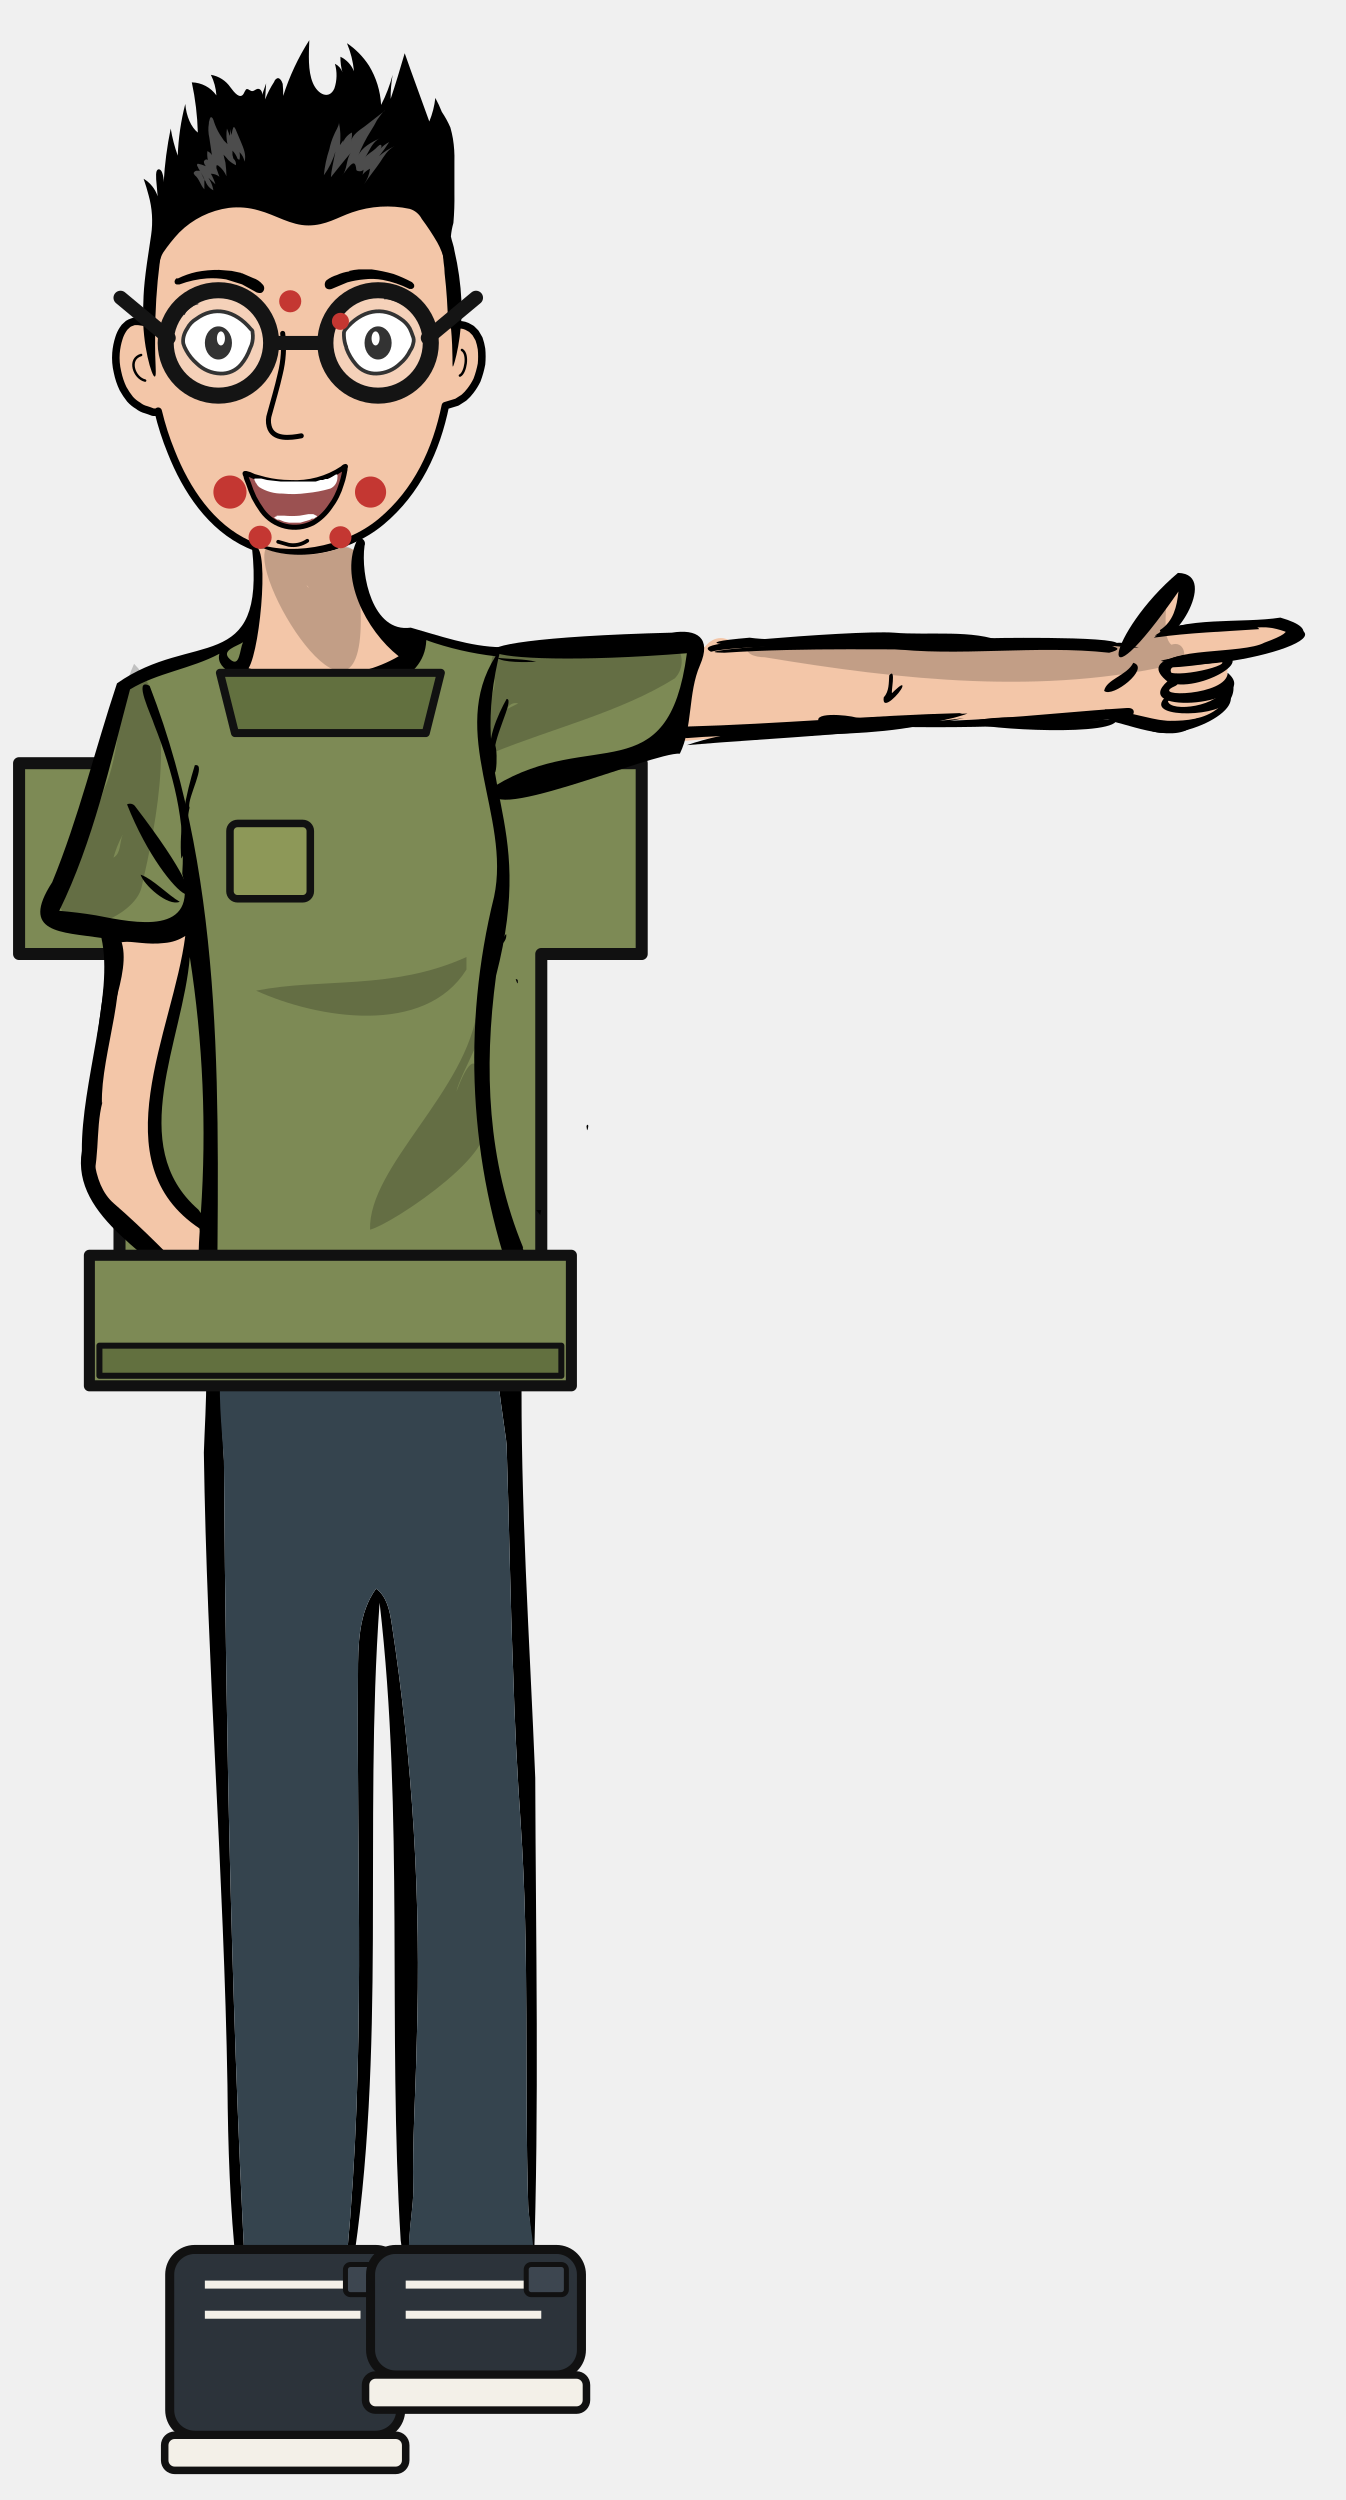
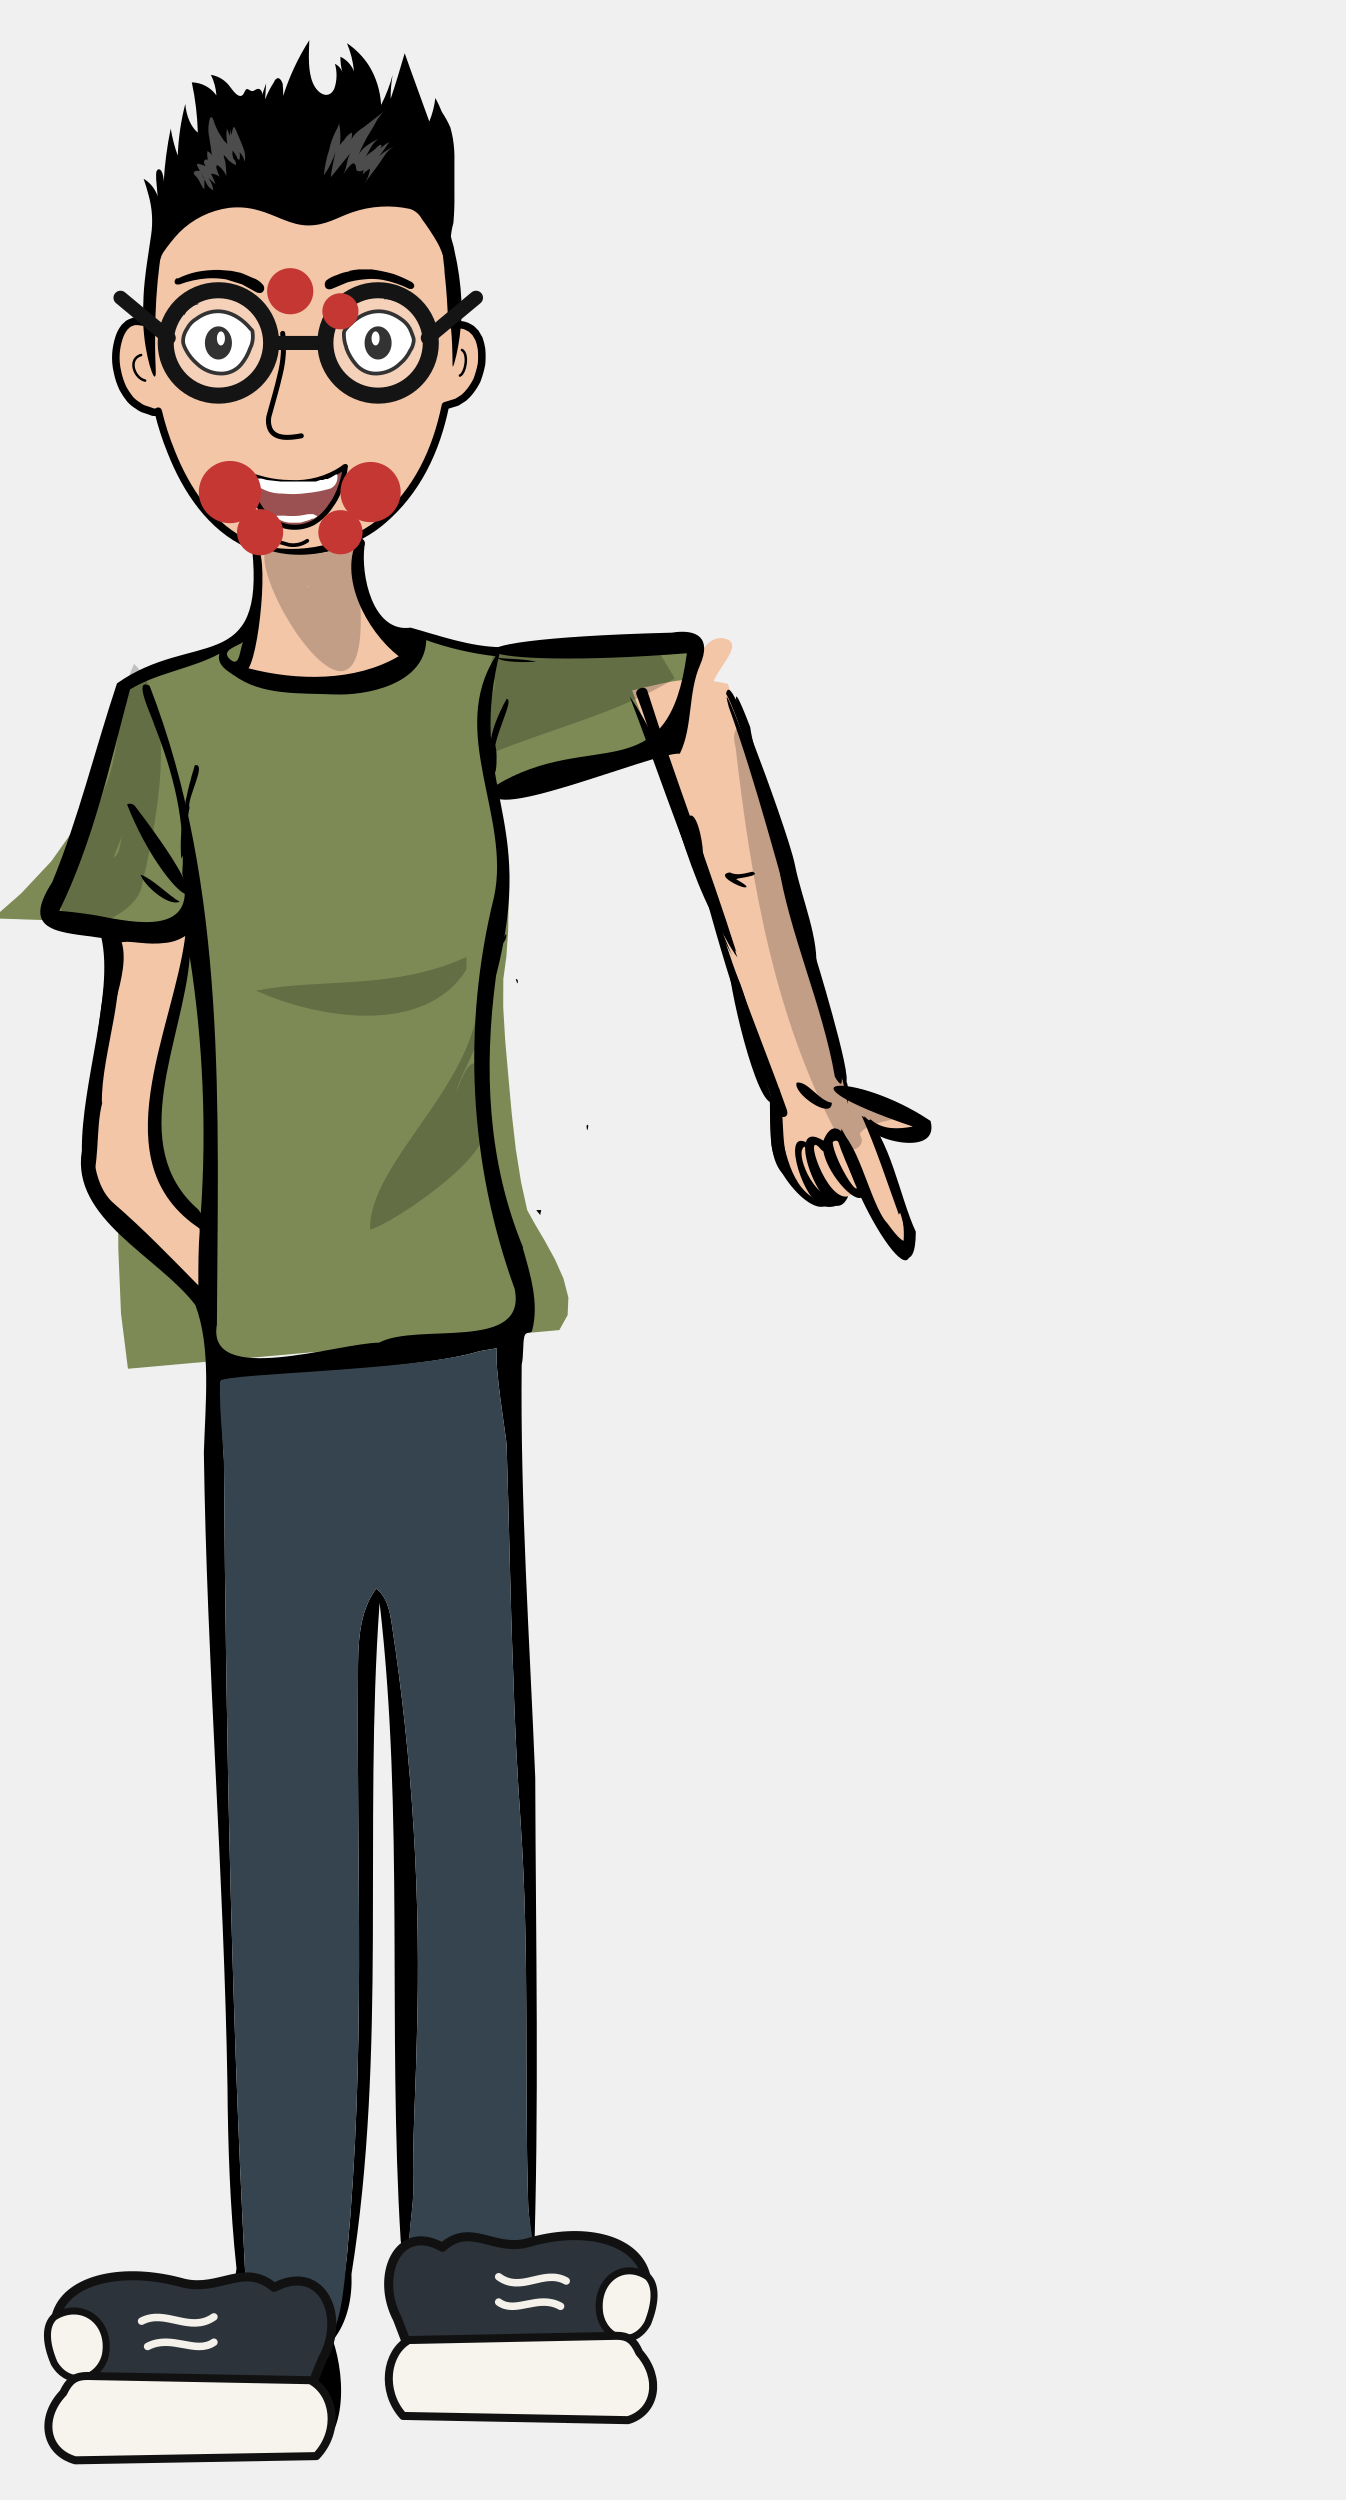
<svg xmlns="http://www.w3.org/2000/svg" width="267.9" height="497.9" viewBox="190.2 50 267.9 497.9">
-   <path fill="#7d8a55" stroke="#111" stroke-linejoin="round" stroke-width="2.4" d="M214 190h84v12h20v38h-20v82h-84v-82h-20v-38h20Z" />
  <svg width="500" height="600" preserveAspectRatio="xMidYMin slice" style="overflow:visible" viewBox="0 0 500 600">
    <svg width="500" height="600" style="overflow:visible">
      <svg width="500" height="600" preserveAspectRatio="xMidYMin slice" style="overflow:visible" viewBox="0 0 500 600">
        <svg viewBox="0 0 500 600">
          <path fill="#f3c6a8" stroke="#000" stroke-linecap="round" stroke-linejoin="round" stroke-width="1.5" d="M286.1 119.5a11.7 11.7 0 0 0-.5-2l-.7-1.2-.8-.8-.9-.5a3.5 3.5 0 0 0-1.1-.3h-1.9c-.1-3.5-.3-6.9-.7-10.3a16 16 0 0 0-.2-2.2c-.5-6.1-1.6-12.5-5.9-17.1s-11.7-4.9-17.7-5-13.5 0-19.8 2.4a22.2 22.2 0 0 0-9.5 6.5c-2.6 3.2-3.8 7.1-4.7 11a64 64 0 0 0-2 14.4l-.2-.2h-.4l-1.4-.2h-.8l-.8.3a1.8 1.8 0 0 0-.7.5 2.7 2.7 0 0 0-.7.8 6.7 6.7 0 0 0-.8 1.7 13.3 13.3 0 0 0-.6 3 12.2 12.2 0 0 0 .3 3.8 14.2 14.2 0 0 0 1.1 3.3 15.3 15.3 0 0 0 1.4 2.1 6.5 6.5 0 0 0 1.6 1.3 4 4 0 0 0 1.6.8l.6.2.8.3h.8l.2-.2a55 55 0 0 0 2.6 8.1c3 7.6 7.9 15 15.4 18.4s19.2 1.5 26.4-4.5 11-14.3 12.8-23.1l2.3-.7 1.4-.9a8.6 8.6 0 0 0 1.3-1.4 12 12 0 0 0 1.3-2.1 19 19 0 0 0 .9-3.2 16 16 0 0 0 0-3" />
          <path fill="none" stroke="#000" stroke-linecap="round" stroke-linejoin="round" stroke-width=".5" d="M218.3 120.7c-2.7.8-1.4 4.6.8 5.1m63.1-6.1c1.4.8.7 4.6-.4 5.1" />
          <path d="M282.1 109.9a56 56 0 0 0-1.4-10c-.1-.9-.5-1.8-.7-2.8a14 14 0 0 1 .5-2.7 57 57 0 0 0 .2-5.9v-6.3a24 24 0 0 0-.3-4.6 23 23 0 0 0-.5-2.2 18.7 18.7 0 0 0-1.7-3.1 24 24 0 0 0-1.3-2.8 17.1 17.1 0 0 1-1.2 4.7c-1.6-4.5-3.3-9-4.9-13.6-.9 3.1-1.8 6.1-2.8 9.1a26 26 0 0 1 .4-4.8 30 30 0 0 1-2.3 6 16.7 16.7 0 0 0-2.4-7.8 15.8 15.8 0 0 0-4.4-4.5 19.2 19.2 0 0 1 1.4 5.6 5.5 5.5 0 0 0-2.7-2.9 10.6 10.6 0 0 0 .4 3.1 2.9 2.9 0 0 0-1.5-1.7 8.2 8.2 0 0 1-.1 4.9c-1 2.3-3.3 1.3-4.3-1.1s-.8-5.6-.7-8.5a47.5 47.5 0 0 0-5.2 11.1 18.5 18.5 0 0 0-.1-2.4c-.2-.7-.7-1.3-1.1-1.1a1.1 1.1 0 0 0-.6.7 19.2 19.2 0 0 0-1.8 3.5c.1-1 .1-2.1.2-3.2l-.8 2.3c.1-.7-.4-1.3-.9-1.2s-.8.6-1.3.4-.6-.5-1-.3a7 7 0 0 0-.5.9c-.7 1.1-1.8-.2-2.6-1.3a5.9 5.9 0 0 0-3.9-2.5 10.8 10.8 0 0 1 1.1 4.1 6.2 6.2 0 0 0-4.9-2.6 54.7 54.7 0 0 1 1.2 10c-1.3-1-2.3-3.2-2.5-5.7a48.2 48.2 0 0 0-1.5 10.3 30.5 30.5 0 0 1-1.4-5.4 73 73 0 0 0-1.4 10.7 5.4 5.4 0 0 0-.3-1.9c-.2-.6-.7-.9-1-.5s-.2 1.2-.2 1.8l.3 3.4a6.4 6.4 0 0 0-2.8-3.5c.4 1.1.7 2.2 1 3.3a19.1 19.1 0 0 1 .5 7.9c-1.4 9.1-1.5 10.7-1.6 14.9-.2 7.2 1.8 13.4 2.3 13.3s0-2.1.1-8.3a113 113 0 0 1 .9-14.3 4.8 4.8 0 0 1 .7-2.1 33 33 0 0 1 3.2-4 17.3 17.3 0 0 1 9.9-4.9 14.7 14.7 0 0 1 5.9.5c3.4.9 6.4 3 9.9 3s5.8-1.6 8.7-2.6a21.4 21.4 0 0 1 11.5-.7 4 4 0 0 1 2.4 2 48 48 0 0 1 3.1 4.7c2.7 4.8 2.2 11.3 2.7 16.8s.2 7.9.4 7.9 2-6.2 1.7-13.1" />
          <path fill="#fff" d="m257.9 78.9.7-1v.5c0-.7 1.1-1.8 1.7-2a5.5 5.5 0 0 1-.2 1.8c.2-1.3 1.7-2.3 2.7-3l4.1-3.2c-.3 0-1.4 1.6-1.6 1.9a23 23 0 0 1-1.2 2.1 30.6 30.6 0 0 0-2.6 5.1c.7-1.8 2.8-2.8 4.4-3.6-1.6.8-2.1 2.5-3 3.9.4-.7 1.5-1.2 2.1-1.8s.9-.9 1.1-.7 0 .6-.2.8a5.9 5.9 0 0 1 1.8-1.4 28 28 0 0 1-2 2.8 12.7 12.7 0 0 1 3.1-2c-1.4.7-2.1 2-2.9 3.2s-2.2 2.9-3.2 4.4a6.9 6.9 0 0 0 1.2-3.1 4.4 4.4 0 0 0-1.5 1.2 4.4 4.4 0 0 0 .2-1 1 1 0 0 1-.9.3c-.7-.1-.5-.3-.6-.8s-.3-1.2-1.1-.4-1.1 1.4-1.7 2.1c1.1-1.1.8-3.4 1.8-4.6-1.4 1.6-2.7 3.3-4 4.9a15 15 0 0 1 .3-2.1l.6-3a14.7 14.7 0 0 1-2.3 4.7 23 23 0 0 1 1.1-5.2 13 13 0 0 1 .9-2.8c.2-.6 1.1-1.9 1-2.5a13.7 13.7 0 0 1 .2 4.5m-28 4.8c.1 0 .2.2.2.3h-.8c-.3.1-.6.3-.5.6l.2.3c.9.7 1.1 2 1.9 2.8v-2a4.7 4.7 0 0 0-.5-1 7.5 7.5 0 0 0-.7-1.2.8.8 0 0 0-.2-.4c-.1-.2-.1-.4.1-.5l.8.2.8.3a1.5 1.5 0 0 1-.4-.9c.1-.4.6-.6.8-.3a5.5 5.5 0 0 1-.1-1.8 1.8 1.8 0 0 1 .9.8l-.5-3.4a7.7 7.7 0 0 1-.2-1.5 6.6 6.6 0 0 1 .1-1.4 1.3 1.3 0 0 1 .1-.6 2.1 2.1 0 0 1 .2-.6c.4-.3.7.7.7.8a12.3 12.3 0 0 0 1.2 2.6l.8 1.2.4.4.3.3a8.1 8.1 0 0 1-.1-3.1c.2.4.3.8.5 1.3s.1-.8.1-1.2a4.2 4.2 0 0 0 .4 1.2 3 3 0 0 1 .2-1.3c0-.1.1-.3.2-.3s.2.3.3.4l1.1 2.6c.5 1.2 1.1 2.6.7 3.9a3.5 3.5 0 0 0-1-1.9 3.8 3.8 0 0 1 0 1.5.5.5 0 0 1-.4-.2 4.4 4.4 0 0 0-1-1.6v.9c.1.2.1.5.2.7a1.5 1.5 0 0 1 .5 1.3 5.6 5.6 0 0 1-1.5-1l-.6-.7-.4-.4c0 .1.1.2.1.4l.3 1.2a25 25 0 0 1 .2 2.7 5.1 5.1 0 0 0-1.6-2.1c-.2-.1-.4-.2-.4.1v.4l.6 1.7a2.7 2.7 0 0 0-1.7-.6 10.2 10.2 0 0 1 .9 2.1l-1.4-1.3a6.3 6.3 0 0 1 1 2.5 3.1 3.1 0 0 1-1.6-1.9h-.1" opacity=".3" />
        </svg>
      </svg>
    </svg>
    <svg width="500" height="600" style="overflow:visible">
      <svg width="500" height="600" preserveAspectRatio="xMidYMin slice" style="overflow:visible" viewBox="0 0 500 600">
        <svg viewBox="0 0 500 600">
          <path stroke="#000" stroke-miterlimit="10" stroke-width=".5" d="m238.2 104.6 2.3 1a3.8 3.8 0 0 1 1.8 1.2.8.8 0 0 1 0 1.2c-.2.2-.6.1-.9 0l-2.9-1.6-3.2-1a17 17 0 0 0-3.9-.2 20 20 0 0 0-5.5 1.2h-.5c-.3-.1-.2-.5 0-.7h.3a16.3 16.3 0 0 1 3.7-1.3 22.5 22.5 0 0 1 4.4-.4l2.5.2 1.9.4m21.6-.3a8.4 8.4 0 0 0-2.4.7 6.3 6.3 0 0 0-2 1 .9.9 0 0 0-.1 1.2.9.9 0 0 0 .9.1l3.1-1.3a19 19 0 0 1 3.3-.6 12.8 12.8 0 0 1 3.9.1 20.7 20.7 0 0 1 5.3 1.8h.4a.4.4 0 0 0 .1-.7l-.2-.2a28 28 0 0 0-3.6-1.6 33 33 0 0 0-4.3-.9h-2.5a12.5 12.5 0 0 0-1.9.3m-2.3 1.7h-.1" />
          <path fill="none" stroke="#000" stroke-linecap="round" stroke-linejoin="round" d="M246.5 116.4a22.2 22.2 0 0 1-.5 8.1c-.6 2.7-1.4 5.3-2.1 7.9a4.3 4.3 0 0 0-.1 2.5c.7 2.8 4.3 2.3 6.4 1.9" />
          <path fill="#9b5151" stroke="#000" stroke-linecap="round" stroke-linejoin="round" d="M259 142.9c-.2 0-.5.3-.6.4a16.9 16.9 0 0 1-10.4 2.8 21.4 21.4 0 0 1-5-.6l-2.2-.6-.9-.4-.7-.2h-.2c0 .2.2.4.2.6s.3.9.5 1.4a23 23 0 0 0 1.1 2.8 23 23 0 0 0 1.6 2.6 8 8 0 0 0 10.2 2.4 10.7 10.7 0 0 0 3.3-3.1 14.2 14.2 0 0 0 2.3-4.6 12 12 0 0 0 .5-1.8c.1-.3.1-.7.2-1v-.4a.4.4 0 0 0 .1-.3" />
          <path fill="none" stroke="#000" stroke-linecap="round" stroke-linejoin="round" stroke-width=".75" d="m245.6 157.9 2.1.6a5 5 0 0 0 3.7-.8" />
          <path fill="#fff" d="M257.4 145.1c0-.1.1-.5-.1-.6h-.2l-1 .6-.6.3h-.5l-.5.2h-.5l-.9.3h-7l-2.7-.3-1.2-.3h-1.3a.4.4 0 0 0 .1.5.5.5 0 0 0 .2.4 2.4 2.4 0 0 0 .6.8 8.5 8.5 0 0 0 4.7 1.3 19.3 19.3 0 0 0 4.8-.1 24.4 24.4 0 0 0 4.7-.9 2.4 2.4 0 0 0 1.4-2.2m-7.5 7.6 1.7-.3h1l.6.3a.1.1 0 0 1 .1.1h.1l-.2.2h-.1l-.4.3h-.4l-.3.2-1 .3-1 .3h-2.2l-1-.2-1-.4h-.4l-.6-.4.2-.2h.2c.1-.1.1-.1.1-.2h1.5a16 16 0 0 0 3.1 0" />
          <path fill="#fff" stroke="#000" stroke-linecap="round" stroke-linejoin="round" stroke-width=".75" d="m240.3 118.7-.3.7a10.1 10.1 0 0 1-1.8 3.2 5.1 5.1 0 0 1-4.1 1.8 7 7 0 0 1-4.7-2 9.2 9.2 0 0 1-2.1-2.6 6 6 0 0 1-.6-1.4 3.8 3.8 0 0 1 .1-1.5 5.2 5.2 0 0 1 .7-1.5 4.7 4.7 0 0 1 1.8-1.9c3.5-2.6 7.7-1.8 10.9 2.1a.6.6 0 0 1 .3.6 5.4 5.4 0 0 1-.2 2.5" />
          <ellipse cx="233.7" cy="118.3" rx="2.7" ry="3.3" />
          <path fill="#fff" stroke="#000" stroke-linecap="round" stroke-linejoin="round" stroke-width=".75" d="M259 118.7a1.9 1.9 0 0 1 .2.7 10.4 10.4 0 0 0 1.9 3.2 5.1 5.1 0 0 0 4.1 1.8 7 7 0 0 0 4.7-2 7.5 7.5 0 0 0 2-2.6 3.5 3.5 0 0 0 .6-1.4 2 2 0 0 0-.1-1.5 12 12 0 0 0-.6-1.5 5.5 5.5 0 0 0-1.8-1.9c-3.6-2.6-7.8-1.8-11 2.1a1.6 1.6 0 0 0-.3.6 7.4 7.4 0 0 0 .3 2.5" />
          <ellipse cx="265.5" cy="118.3" rx="2.7" ry="3.3" />
          <ellipse cx="265" cy="117.4" fill="#fff" rx=".8" ry="1.4" />
          <ellipse cx="234.2" cy="117.4" fill="#fff" rx=".8" ry="1.4" />
          <path fill="none" stroke="#000" stroke-linecap="round" stroke-linejoin="round" stroke-width=".25" d="M266.8 109.5a2.1 2.1 0 0 1 1.1.1 10.5 10.5 0 0 1 5.2 3m-46.2 0a2.4 2.4 0 0 1 1.1-1.3 3.5 3.5 0 0 1 1.6-.8" />
        </svg>
      </svg>
    </svg>
    <svg width="500" height="600" style="overflow:visible">
      <svg width="500" height="600" preserveAspectRatio="xMidYMin slice" style="overflow:visible" viewBox="0 0 500 600">
        <svg viewBox="0 0 500 600">
-           <path fill="#7d8a55" fill-rule="evenodd" d="M269.9 177.7c1.3-1.8 17.3 2.2 19.1 2.2l39-1.4-4 20.5-35 9c3.1 8.8.1 28.1-2 37-1.6 11.5-.1 34.6 2 46 1.9 5.6 8.7 17.7 4.5 23.9l-60.5 7.7c-3.2-23.1 1-65.8-5-88.6l-28-1.1c4.5-9.5 11.4-35.1 14-45.6 4.7-1.7 21.2-8.1 25.3-10.3-2.9 12 3.6 7.8 11.6 9.4 5.3 0 16.2-1.1 20.4-4.8Z" />
-           <path fill="#f3c6a8" fill-rule="evenodd" d="m258.3 158.9-1.1.5c-4.6 1.4-10.1 1.6-14.5-.2h-1.5c1.9 11.7-2.7 15-2.6 24.9 9.9 2.6 24.8 2.8 33.8-3-17.7-15.8-5.3-21.1-14.1-22.2m71.7 20c20.6-.8 63.7-1.4 84-.4 3.8-2.2 9.2-9.2 11.4-12.8 2.2 3.8-.9 7.3-2.9 10.3 5.8.1 23.9-5.8 26.3 1-8 6.1-16-2.6-13.8 11.1-3.4 6.4-7.8 7.6-14.4 5.9-4.6-1.6-39.9-.5-45.3-.5l-49.3 4.1c.4-8.8.3-11.9 4-18.7M214 234c-1.1 8.7-5.8 44.1-6.5 52 1.5 4 19.4 19.7 22.5 22.9 2-14.6-.1-15.8-8.5-26.9-1.5-7.4 5.2-38.3 6.5-46Zm28.4 280.3 13 3.4-1.7 4.7-5.7 2.9c-6.3-1.7-9.2-4.6-5.6-11m30.6-9.5 16.2 3.8c-3.7 6.1-4.1 10.2-12.5 10.3-6.1-4.3-4.3-7.8-3.7-14.1" />
+           <path fill="#7d8a55" fill-rule="evenodd" d="m269.9 177.7 1.37-.44 2.67.09 3.46.46 3.74.66 3.51.68 2.79.53 1.56.22 39-1.4-4 20.5-35 9 1.11 4.35.72 5.28.45 5.82.21 6.02-.08 5.84-.37 5.3-.6 4.39-.02 5.57.39 6.58.63 7.19.67 7.39.82 7.18 1.05 6.56 1.22 5.53 1.52 2.76 1.97 3.34 2.03 3.71 1.71 3.84.97 3.78-.15 3.49-1.66 2.98-85.91 7.7-1.38-10.98-.53-12.7-.11-13.71-.14-14.04 1.44-13.67 3.17-12.63 2.38-10.87-31.75-1.1 5.65-4.97 6-6.39 5.15-7.27 3.26-7.61 2.05-7.39 1.77-6.64 1.36-5.33 2.67-.99 3.68-1.41 4.29-1.67 4.46-1.79 4.21-1.73 3.54-1.54 2.45-1.17-.69 4.22.32 2.61 1.2 1.4 1.93.58 2.53.13 3 .07 3.31.39 2.58-.07 3.05-.23 3.3-.42 3.35-.64 3.17-.87 2.78-1.14 2.17-1.43Z" />
+           <path fill="#f3c6a8" fill-rule="evenodd" d="m258.3 158.9-1.1.5c-4.6 1.4-10.1 1.6-14.5-.2h-1.5c1.9 11.7-2.7 15-2.6 24.9 9.9 2.6 24.8 2.8 33.8-3-17.7-15.8-5.3-21.1-14.1-22.2m76.87 27.3c6.45 19.58 18.9 60.85 23.54 80.64 3.16 3.04 11.38 6.3 15.44 7.43-3.04 3.16-7.26 1.14-10.7.05 1.51 5.6 12.17 21.37 6.29 25.56-8.07-6.01-1.91-16.1-14.47-10.21-7.09-1.5-9.46-5.4-9.64-12.22.27-4.86-10.52-38.49-12.01-43.68l-17.53-46.26c8.57-2.04 11.52-2.99 19.08-1.31M214 234c-1.1 8.7-5.8 44.1-6.5 52 1.5 4 19.4 19.7 22.5 22.9 2-14.6-.1-15.8-8.5-26.9-1.5-7.4 5.2-38.3 6.5-46Zm28.4 280.3 13 3.4-1.7 4.7-5.7 2.9c-6.3-1.7-9.2-4.6-5.6-11m30.6-9.5 16.2 3.8c-3.7 6.1-4.1 10.2-12.5 10.3-6.1-4.3-4.3-7.8-3.7-14.1" />
          <path fill-rule="evenodd" d="M258.7 158.7a4.1 4.1 0 0 1-1.5.7 22 22 0 0 1-14.1-.1c-3 7 20.3 43.3 18.9 11.5.6-9.1-.5-11.6-3.3-12.1m-7.3 8.1c0-.1-.1-.2-.2-.3s.4.3.5.6Zm-5.2 3" opacity=".2" />
          <path fill="#f3c6a8" fill-rule="evenodd" d="M334.2 177.1c-9.8-1.1-7.6 36.1-2 9.5-.1-2.9 7.1-8.6 2-9.5" />
-           <path fill-rule="evenodd" d="M339.5 177.9c-1.7 2.3 1.1 3 3 3 27.1 4.5 55.5 7.7 82.6 1.2 1.8-1.2.9-4.6-1.6-3.7-2.1-1.6-.6-8.3-1.2-10.4-1.9 1.7-6.6 8.4-6.9 10.5-25.3 2.1-50.7.3-75.9-.6m-124.9 38.6v-.2c-.6 1.5-.3 3.7-1.8 4.5a22.6 22.6 0 0 1 1.7-4.3m2.4-34.3c-3.5 7.5-2.4 17.4-6.1 25.3-2.1 7.7-9.9 13.9-8.7 22.4s15 2.7 16.3-3.2c2.9-12.7 7.7-35.4-1.5-44.5m99.5 7.2.6-.2zm-23 .7-2.2 1.1a1.8 1.8 0 0 1 2.2-1.1m26.3-13.1c-6.1.5-12.2 1.9-18.3 2.1s-15.9-3.4-12.7 6.3c.5 4-6.3 11.4-.3 14.5 11.7-4.8 25.5-8.1 36.2-14.8a4.9 4.9 0 0 0-4.9-8.1m-34.4 73.7c-1.9 16.5-21.8 31.6-21.4 44.2 4.5-1.1 29-17.5 21.4-22.4 1.1-6.5.4-17.4-4.2-5.1.7-3.8 9-16.6 4.2-16.7" opacity=".2" />
+           <path fill-rule="evenodd" d="M338.75 195.06c-2.68-1-2.58 1.88-2.06 3.71 3.15 27.29 7.9 55.47 21.62 79.73 1.65 1.4 4.67-.4 3.11-2.56.96-2.46 7.81-2.86 9.67-4.02-2.16-1.36-9.9-4.03-12-3.74-8.99-23.74-14.26-48.65-20.34-73.12M214.6 216.5v-.2c-.6 1.5-.3 3.7-1.8 4.5l1.7-4.3m2.4-34.3c-3.5 7.5-2.4 17.4-6.1 25.3-2.1 7.7-9.9 13.9-8.7 22.4s15 2.7 16.3-3.2c2.9-12.7 7.7-35.4-1.5-44.5m99.5 7.2.6-.2Zm-23 .7-2.2 1.1zm26.3-13.1c-6.1.5-12.2 1.9-18.3 2.1s-15.9-3.4-12.7 6.3c.5 4-6.3 11.4-.3 14.5 11.7-4.8 25.5-8.1 36.2-14.8zm-34.4 73.7c-1.9 16.5-21.8 31.6-21.4 44.2 4.5-1.1 29-17.5 21.4-22.4 1.1-6.5.4-17.4-4.2-5.1.7-3.8 9-16.6 4.2-16.7" opacity=".2" />
          <path fill-rule="evenodd" d="M247.7 531.4c-.1-.2 0 .1 0 .2Zm45.6-285.6v.2c0-.5.2-1-.4-1l.3.8m14.1 28.2c-.5.1-.2.6-.2 1s.4-.6.2-1m-9.5 18a4.4 4.4 0 0 1 .2-1h-1zm-6.7-102.8c-1.6 2.8-4.8 9.7-2.3 11.7-1-3.1 4.1-11.7 2.3-11.7" />
          <path fill-rule="evenodd" d="M288.4 198.3a6.4 6.4 0 0 0-.2 3.9c.9 5.9 1.4-5.2.2-3.9m-72.9 11.9c8 20.3 22 27 1.7.5a1.3 1.3 0 0 0-1.7-.5m2.7 14c.6 2 5.4 6.4 7.8 5.4-2.3-1.3-5.4-4.6-7.8-5.4m72.2 12.6c-1 2.1.9.7.6-.8zM229 202.4c-1.8 5.8-3.2 12.7-2.7 18.6 1.7-2.5.8-7.1 1.7-10.3 0 .1 0 .1-.1.1-.4-2 3.6-8.9 1.1-8.4M213.7 236a1.1 1.1 0 0 0-.7.8v-.2c-3.2 8.7-8.8 69.6-3.9 38 .1-1.2.3-2.4.5-3.6v.2c.5-3.5.9-7.1 1.5-10.6-.3-7.6 6.3-18.5 2.6-24.6" />
          <path fill-rule="evenodd" d="M212.5 237.1c-1.7 3.5-1 8.1-1.8 11.9v-.3c-.4 12.4-4.4 26.8-2.9 38.3 2.5-4.6 1.3-12 2.8-17.5a.4.4 0 0 0-.1.3c-.3-10 6.1-25.1 2-32.7m76.7-56.1c1.1 1 5.8.9 7.8.8-2.4-.6-5.3-.5-7.8-.8" />
          <path fill-rule="evenodd" d="M324 176c-54.3 1.4-40.8 7.6 3 4.1-3.7 28-19 14.7-38.2 26.4-4.8 9 31.6-6.8 36.8-6.4 2.6-5.3 1.6-12.1 4-17.6s-.6-7.3-5.6-6.5" />
-           <path fill-rule="evenodd" d="M374.6 177c-5.3.5-49.3-.5-42.8 2.8 8.9-2.4 72.5-.5 42.8-2.8m8.3 15.1c-18.1.9-37.6 1.5-54.9 4.2 15.1.1 45.4-.5 54.9-4.2" />
-           <path fill-rule="evenodd" d="M358.9 178c-5.1-.5-34.2 1.9-24.4 2 16.4-1.1 33-.5 49.5-.7-6.9-2.9-17.1-.5-25.1-1.3m22.9 14c-18.3.5-36.5 2.2-54.8 2.7-1.3-.1-1.3 2.3 0 2.3 17.2-1.5 40.7 1.1 54.8-5m2.2-13.4c1.6 1 4.1-.3 6-.1-1.8.8-5.2-1.5-6 .1m29.1-.6-6.1.5c3.3-.1 6.7.4 10 .5-1.3-.3-2.6-1-3.9-1" />
-           <path fill-rule="evenodd" d="M414.7 191c-17.6 1.1-38.1 4-54 1.9-1.6-.5-9.7-1.3-7 1.4 20.4.9 40.8.8 61.2-1.4 1.2-.1 1.8-2-.2-1.9m-75.2-14c-26.5 2.3 34.8 1.9 42 2-3.9-5.1-30.7-.4-42-2" />
-           <path fill-rule="evenodd" d="M382.2 193c-17.8 2.5-39-.2-55.2 5.4 16-1.4 43.1-2.5 55.2-5.4m30.4.1c-9.5 1.3-21.2-1.7-29.6.8 3.1 1.4 30.4 2.9 29.6-.8m12.2-29c-14 11.8-17.5 29.1.1 3.7-.3 3-1 6-3.7 7.7 1.1 5.6 12.5-11.2 3.6-11.4" />
-           <path fill-rule="evenodd" d="M434.2 174c-4.4.8-11 0-14.2 3 7-1 13.9-1.2 21-1.7-1.6-2-4.6-1.1-6.8-1.3m4.5 6c-5.6.8-11.1 1.3-16.7 2 5.7-.1 11.7.4 17-2z" />
-           <path fill-rule="evenodd" d="M423.5 184c-1.2-2 5.4-2.6 7.1-2.5 8.7-.1-3.6 3.3-7.1 2.5m7-3.8c-3.4 0-13.8.8-7.7 5.6 5.7 2.7 20.8-5.9 7.7-5.6" />
-           <path fill-rule="evenodd" d="M434.7 184c-.1 4.6-15.8 5-10.6 2.7 1.7-.7-.4-1.7-1.3-1.1-8.2 7.2 19.4 4.7 11.9-1.6" />
-           <path fill-rule="evenodd" d="M434.1 186.6c-.6 4.1-11 5.4-11.3 3 .9-.2 1.1-1.6 0-1.2-5.9 4.7 9.4 4.5 11.6 1.6 1.8-.7 2.2-5.7-.3-3.4" />
-           <path fill-rule="evenodd" d="M410.3 191.3c-1.1 1.3.7 2.1 1.8 2.4h-.2c4.9 1.2 14.4 5 17-.7-5.9 2.2-12.6-1.4-18.6-1.7m5.6-9.3c-1.2 2.5-5.4 3.3-5.8 5.6 1.7 1.5 9.3-4.6 5.8-5.6m22.3-8c-5.4.6-12.9-.7-17.2 2.1 8.2 0 18.1-3.2 25.7-.1.5 6.3-18.8 3.6-25.3 5.6 9.7 3.6 47.8-6.9 16.8-7.6" />
-           <path fill-rule="evenodd" d="M445.2 173c-7.5 1.2-19.8-.3-25 3.6 5.7-.4 37.5-4.3 21.8 1.4-4.2 2.3-20.3.9-19.8 4.9 4.8.5 40-5 23-9.9m-10.1 15.2c-3.7 6.8-11.9 5.2-18 5.2 2.5 6.4 20.5-.5 18-5.2M368.2 176c-8.1-.6-52.2 3.3-27.6 2.3 16.3-2 33.4-.6 49.4-.4-5.9-2.6-14.9-1.3-21.8-1.9" />
-           <path fill-rule="evenodd" d="M387.6 177.1c-6.6.8-14.7-.7-20.6 1 13.8 1.8 29.7-.7 44.1.9 8.7-2.3-19.9-2-23.5-1.9" />
-           <path fill-rule="evenodd" d="M387.6 178.1c-6.6.8-14.7-.7-20.6 1 13.8 1.8 29.7-.7 44.1.9 8.7-2.3-19.9-2-23.5-1.9m-20.3 6.4c-.1 1.5 0 3.2-1.1 4.4-.4 3 3.4-1 3.7-2.1s-1.6.8-2 1.2.9-5.3-.6-3.5" />
+           <path fill-rule="evenodd" d="M349.29 228.55c-1.94-4.96-13.11-47.53-14.49-40.37 4.76 7.89 20.46 69.55 14.49 40.37m-12.23 12.14c-5.85-17.15-11.8-35.73-19.17-51.62 4.07 14.55 13 43.51 19.17 51.62" />
+           <path fill-rule="evenodd" d="M344 213.73c-.93-5.04-11.25-32.35-8.65-22.9 5.58 15.46 9.58 31.58 14.32 47.39.88-7.43-4.23-16.58-5.67-24.49m-7.15 25.88c-5.52-17.46-12.17-34.48-17.7-51.94-.26-1.27-2.57-.61-2.21.64 6.19 16.12 10.16 39.42 19.91 51.3m13.49-1.58c-.52 1.81 1.42 3.85 1.75 5.74-1.26-1.51.01-5.42-1.75-5.74m8.6 27.8-2.16-5.72c1 3.14 1.46 6.55 2.27 9.75-.07-1.33.25-2.78-.11-4.03" />
+           <path fill-rule="evenodd" d="M346.88 270.96c-5.9-16.62-14.34-35.53-16.71-51.39.04-1.68-1.42-9.68-3.27-6.34 4.76 19.86 10.47 39.44 18.21 58.44.43 1.13 2.42 1.18 1.77-.71m-7.27-76.15c-9.51-24.84 7.77 33.97 9.66 40.92 3.83-5.15-8.08-29.62-9.66-40.92" />
+           <path fill-rule="evenodd" d="M336 240.27c-7.31-16.43-10.55-37.55-20.4-51.58 5.75 15 14.28 40.74 20.4 51.58m8.29 29.25c-3.87-8.78-4.21-20.85-8.93-28.24-.49 3.37 5.59 30.02 8.93 28.24m31.24 3.73c-15.21-10.21-32.8-8.8-3.53 1.12-2.97.53-6.05.69-8.42-1.44-5.08 2.6 14.21 8.93 11.95.32" />
+           <path fill-rule="evenodd" d="M368.6 285.01c-1.98-4.01-3.03-10.57-6.8-12.82 2.89 6.45 4.99 13.03 7.42 19.72 1.49-2.09-.21-4.73-.62-6.9m-4.53 5.98c-2.31-5.16-4.31-10.31-6.52-15.5 1.66 5.45 2.84 11.36 6.61 15.79Z" />
+           <path fill-rule="evenodd" d="M356.04 277.48c1.59-1.7 3.99 4.48 4.36 6.14 2.49 8.34-4.17-2.55-4.36-6.14m5.58 5.69c-.94-3.27-4.57-13.05-7.5-5.86-1.03 6.22 11.4 18.37 7.5 5.86" />
+           <path fill-rule="evenodd" d="M359.13 288.25c-4.45 1.17-9.17-13.81-5.52-9.44 1.14 1.44 1.52-.86.7-1.56-9.18-5.89.83 19.95 4.82 11" />
+           <path fill-rule="evenodd" d="M356.46 288.39c-4.11.55-8.22-9.08-6-10.03.44.81 1.84.61 1.16-.34-6.15-4.37-1.74 10.28 1.66 11.6 1.16 1.53 6.08.54 3.18-1.23" />
+           <path fill-rule="evenodd" d="M345.38 266.81c-1.55-.7-1.82 1.25-1.81 2.39l-.05-.19c.19 5.04-.84 15.22 5.36 16.15-3.75-5.07-2.13-12.5-3.5-18.35m10.49 2.82c-2.74-.47-4.66-4.28-6.99-4.03-.97 2.04 6.99 7.67 6.99 4.03m13.83 19.23c-2.06-5.03-2.88-12.59-6.76-15.96 2.26 7.89 8.07 16.52 7.18 24.68-5.91 2.22-8.64-17.08-12.35-22.78-.79 10.32 19.8 44.05 11.93 14.06" />
+           <path fill-rule="evenodd" d="M372.59 295.31c-3.22-6.88-5.17-19.11-10.35-23.04 1.96 5.37 14.47 34.86 4.67 21.34-3.37-3.4-6.47-19.26-10.17-17.68.84 4.75 15.83 37.07 15.85 19.38m-17.39-5.52c-7.56-1.68-8.28-10-9.96-15.87-5.46 4.17 6.13 19.57 9.96 15.87m-6.71-67.67c-1.66-7.95-17.56-49.27-9.82-25.9 6.41 15.12 9.78 31.95 14 47.38.87-6.39-2.86-14.68-4.18-21.48" />
+           <path fill-rule="evenodd" d="M352.78 241.07c-2.59-6.12-3.38-14.32-6.64-19.52 2.07 13.76 8.86 28.35 11.29 42.64 4.61 7.73-3.57-19.68-4.65-23.12" />
+           <path fill-rule="evenodd" d="M351.81 241.35c-2.58-6.12-3.37-14.32-6.63-19.53 2.07 13.76 8.85 28.36 11.29 42.64 4.6 7.73-3.57-19.68-4.66-23.11m-11.74-17.75c-1.47.32-3.08.88-4.54.15-2.99.45 1.9 3 3.04 2.98 1.14-.01-1.21-1.31-1.7-1.59-.5-.27 5.34-.59 3.2-1.54" />
          <path fill-rule="evenodd" d="M283.1 240.6c-14.8 6.7-28.8 4.1-41.9 6.7 12.3 5.6 33.6 9.1 41.9-4.2" opacity=".2" />
          <path fill-rule="evenodd" d="M296.8 404.1c-1.1-27.4-3-54.9-2.7-82.3.4-1.8.2-4.1.5-5.5s1.5-.5 1.6-1.4c1.4-5.4-.4-11.2-1.9-16.4h.1c-7.1-17.2-7.9-35.6-5.4-54.2 8.4-32.5-6.3-37.2 1-65.4-6.2-.1-12.3-2.3-18-3.9-7.6 1.1-10-10.5-9.2-16.3a1.1 1.1 0 0 0-1.3-1.5c-4 7.6 1.6 18.4 8.1 23.5-8.7 5.1-20.3 4.9-29.9 2.4 2.5-4.1 4.4-27.1.7-23.9 2.7 25.6-11.9 16.3-26.9 26.9-4.4 13.2-7.6 26.7-12.9 39.6-6.6 10.2 1.8 9.9 9.8 11.1 2.5 11.2-4 28.9-3.9 42.4-2.2 13.6 15.2 21 22.6 30.7 3.2 8.4 2 19.7 1.7 29.4.6 42.1 4 84 4.7 126 .1 12.1.5 24.5 1.8 36.5-.7 4.9-1.8 11.5 2.4 14.8-3.8 8.2-.8 23.7 10.1 23.3 9.9-2.2 9.3-16.2 6.7-23.8 2.9-3.6 3.9-8.5 3.7-13.2 7.1-44.2 2.4-89.2 5.6-133.7 4.9 42.2 1.6 84.8 4.2 127 1.8 10.3-4.8 28.1 11.3 28.7 7.8-.5 12.8-9.5 10.4-16.7 2.2-1.5 4.5-3.6 4.8-6.5 1.1-32.3.4-65 .3-97.6m-58.2-226.2c-.7 1.5-.6 5.2-2.6 3.4s1.5-2.6 2.6-3.4M229.7 306c-5.4-5.5-10.9-11.2-16.8-16.3-9.2-7.9-.4-33.6-.9-45.6-.3-9.8 3.9-5.4 11-6.3a8.7 8.7 0 0 0 4.1-1.4c-2.4 18.9-17.1 45.1 2.9 58.3-.3 3.8-.3 7.5-.3 11.3m.5-14.4-.5-.7c-14.7-12.8-3-33.8-1.7-50.3a229.2 229.2 0 0 1 2.2 51m-10.2-105c-3.5-1.9.5 6.2.9 7.7 3.8 9.6 6.3 19.3 5.6 29.7 3.2 12.4-9.1 9.9-17.2 8.3-2.4-.4-4.9-.7-7.3-.9 6.8-13.9 10.1-29.2 14.1-44.1 5.4-3.3 12.2-4.1 17.8-7.1-.5 1.8.9 3 2.3 3.9l.7.5-.2-.2c5.5 4.2 13.3 3.6 19.9 3.9s18.2-2 18.5-10.8a62.6 62.6 0 0 0 13.8 3.2c-9.6 15.1 3.1 31.9-.3 47.9a134.2 134.2 0 0 0 4.1 78.1c2.6 12.7-19.3 6.6-27 10.7-8.2.1-34.5 8.9-32.3-3.6.2-42.4 2.2-87-13.4-127.2m26.9 341.7c-.1-.2-.1-.5-.2-.7s.6.3.2.7m-.3-6c-2.1-.3-4.5-1.5-4.2-3.9 2.2-1.2 7.9 2.8 11.3.1a6.4 6.4 0 0 1-7.1 3.8m31-5.5c-4.3-1.1-4-6.7-2.9-10.1a28.6 28.6 0 0 0 10.7 2.7c-.2 4.2-3.2 8-7.8 7.4m16.6-11.7c-4.2 1.8-17.8 3.3-20.9-.9s-.8-12.5-.8-17.8c-.2-10 .5-20 .7-29.9a454 454 0 0 0-5-83.2c-.4-2.6-1-5.4-3.1-6.9-3.5 4.8-3.6 11.2-3.6 17.1-.3 41.2 1.6 74.8-2.2 115.8-.3 2.4-1.7 14.5-3.5 16s-16.2-1.3-16.2-2.2c-3.2-55.8-4.4-116.2-4.8-172.2 0-.8-.9-15.1-.6-15.9s39-2 51.5-5.9l3.5-.6c-.7 3.1 1.9 18 1.9 19.3.5 14.9.7 30.1 1.3 45 .3 10.2.8 20.1 1.5 30.3 1.8 26.5.7 49.5 1.5 76.1.1 3.8 2.3 14.4-1.2 15.9" />
          <path fill="#35444e" fill-rule="evenodd" d="M295.4 489.2c-.8-26.6.3-49.6-1.5-76.1-.7-10.2-1.2-20.1-1.5-30.3-.6-14.9-.8-30.1-1.3-45 0-1.3-2.6-16.2-1.9-19.3l-3.5.6c-12.5 3.9-50.8 4.4-51.5 5.9s.6 15.1.6 15.9c.4 56 1.6 116.4 4.8 172.2 0 .9 13.6 4.4 16.2 2.2s3.2-13.6 3.5-16c3.8-41 1.9-74.6 2.2-115.8 0-5.9.1-12.3 3.6-17.1 2.1 1.5 2.7 4.3 3.1 6.9a454 454 0 0 1 5 83.2c-.2 9.9-.9 19.9-.7 29.9 0 5.3-2.4 13.5.8 17.8s16.7 2.7 20.9.9 1.3-12.1 1.2-15.9" />
        </svg>
      </svg>
    </svg>
  </svg>
  <g fill="none" stroke="#141414" stroke-linecap="round" stroke-linejoin="round">
    <circle cx="233.7" cy="118.3" r="10.5" fill="#fff" fill-opacity=".2" stroke-width="3.2" />
    <circle cx="265.5" cy="118.3" r="10.5" fill="#fff" fill-opacity=".2" stroke-width="3.2" />
    <path stroke-width="2.8" d="M244.2 118.3H255m-31.2-1-9.6-8m61.2 8 9.6-8" />
  </g>
  <g fill="#c43732">
-     <circle cx="248" cy="110" r="2.2" />
-     <circle cx="258" cy="114" r="1.7" />
-     <circle cx="236" cy="148" r="3.3" />
-     <circle cx="242" cy="157" r="2.3" />
-     <circle cx="264" cy="148" r="3.1" />
-     <circle cx="258" cy="157" r="2.2" />
+     <circle cx="248" cy="108" r="4.6" />
+     <circle cx="258" cy="112" r="3.6" />
+     <circle cx="236" cy="148" r="6.2" />
+     <circle cx="242" cy="156" r="4.6" />
+     <circle cx="264" cy="148" r="6" />
+     <circle cx="258" cy="156" r="4.4" />
  </g>
  <g stroke="#111" stroke-linejoin="round">
-     <path fill="#62703f" stroke-width="1.6" d="M234 184h44l-3 12h-38Z" />
-     <rect width="16" height="15" x="236" y="214" fill="#8d9858" stroke-width="1.5" rx="1.5" />
-     <path fill="#7d8a55" stroke-width="2.2" d="M208 300h96v26h-96Z" />
-     <path fill="#62703f" stroke-width="1.2" d="M210 318h92v6h-92Z" />
+     <path fill="#2c333a" stroke-width="1.8" d="M244.8 505.56c9.6-5.04 14.4 5.88 9.6 14.28l-2.4 5.88h-40.8c-7.2-1.68-12-8.4-9.6-15.12s13.2-9.24 25.2-5.88c7.2 1.68 12-4.2 18 .84Z" />
+     <path fill="#f7f4ee" stroke-width="1.4" d="M201 511.44c5.4-3.36 11.4.84 10.2 7.56-1.2 5.04-7.2 6.72-10.2 1.68-1.8-4.2-1.8-7.56 0-9.24Z" />
+     <path fill="#f7f4ee" stroke-width="1.6" d="m207.6 523.2 44.4.84c4.8 2.52 6 10.08 1.2 15.12l-48 .84c-6-1.68-7.2-8.4-2.4-13.44 1.2-2.52 2.4-3.36 4.8-3.36Z" />
+     <path fill="none" stroke="#f4f1ea" stroke-linecap="round" stroke-width="1.5" d="M218.4 512.28c4.8-2.52 9.6 2.52 14.4-.84m-13.2 5.88c4.8-2.52 9.6 1.68 13.2-.84" />
  </g>
  <g stroke="#111" stroke-linejoin="round">
-     <rect width="46" height="37" x="224" y="498" fill="#2c333a" stroke-width="1.8" rx="5" />
-     <rect width="48" height="7" x="223" y="535" fill="#f3f0e8" stroke-width="1.5" rx="2" />
-     <path fill="none" stroke="#f3f0e8" stroke-width="1.6" d="M231 505h31m-31 6h31" />
-     <rect width="8" height="6" x="259" y="501" fill="#3d4650" rx="1" />
-   </g>
-   <g stroke="#111" stroke-linejoin="round">
-     <rect width="42" height="25" x="264" y="498" fill="#2c333a" stroke-width="1.8" rx="5" />
-     <rect width="44" height="7" x="263" y="523" fill="#f3f0e8" stroke-width="1.5" rx="2" />
-     <path fill="none" stroke="#f3f0e8" stroke-width="1.6" d="M271 505h27m-27 6h27" />
-     <rect width="8" height="6" x="295" y="501" fill="#3d4650" rx="1" />
+     <path fill="#2c333a" stroke-width="1.8" d="M278.32 497.56c-8.96-5.04-13.44 5.88-8.96 14.28l2.24 5.88h38.08c6.72-1.68 11.2-8.4 8.96-15.12s-12.32-9.24-23.52-5.88c-6.72 1.68-11.2-4.2-16.8.84Z" />
+     <path fill="#f7f4ee" stroke-width="1.4" d="M319.2 503.44c-5.04-3.36-10.64.84-9.52 7.56 1.12 5.04 6.72 6.72 9.52 1.68 1.68-4.2 1.68-7.56 0-9.24Z" />
+     <path fill="#f7f4ee" stroke-width="1.6" d="m313.04 515.2-41.44.84c-4.48 2.52-5.6 10.08-1.12 15.12l44.8.84c5.6-1.68 6.72-8.4 2.24-13.44-1.12-2.52-2.24-3.36-4.48-3.36Z" />
+     <path fill="none" stroke="#f4f1ea" stroke-linecap="round" stroke-width="1.5" d="M302.96 504.28c-4.48-2.52-8.96 2.52-13.44-.84m12.32 5.88c-4.48-2.52-8.96 1.68-12.32-.84" />
  </g>
</svg>
